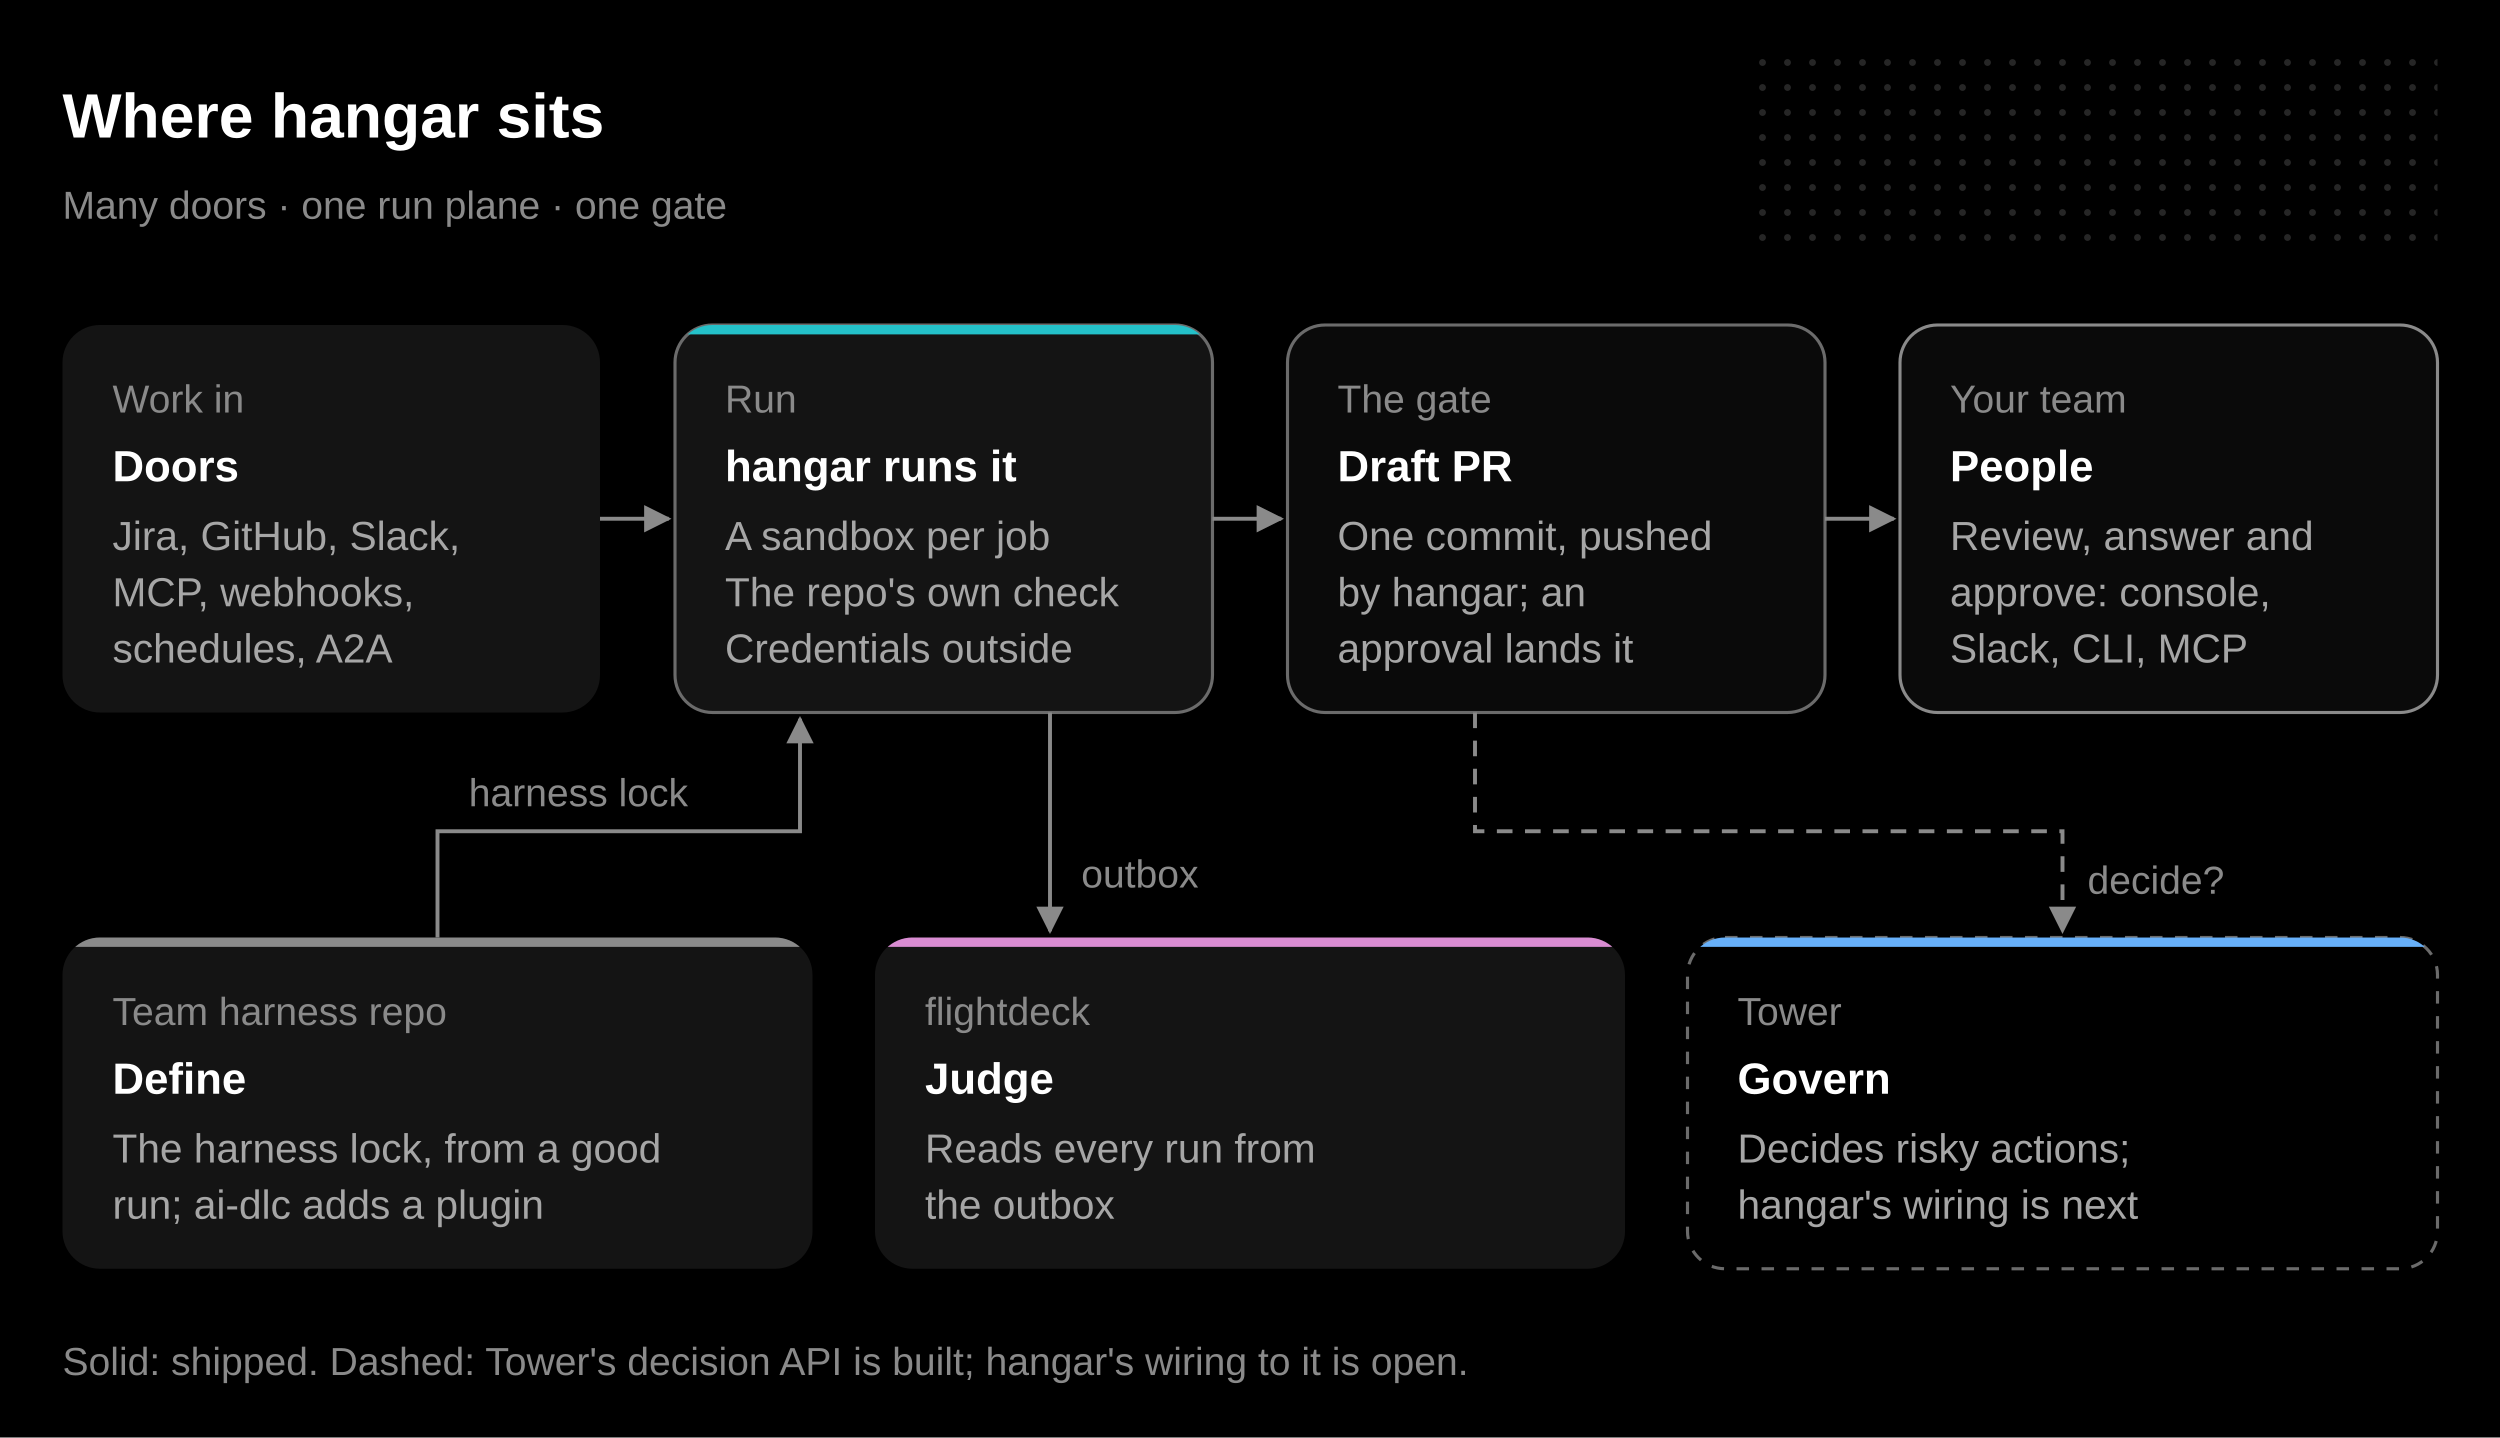
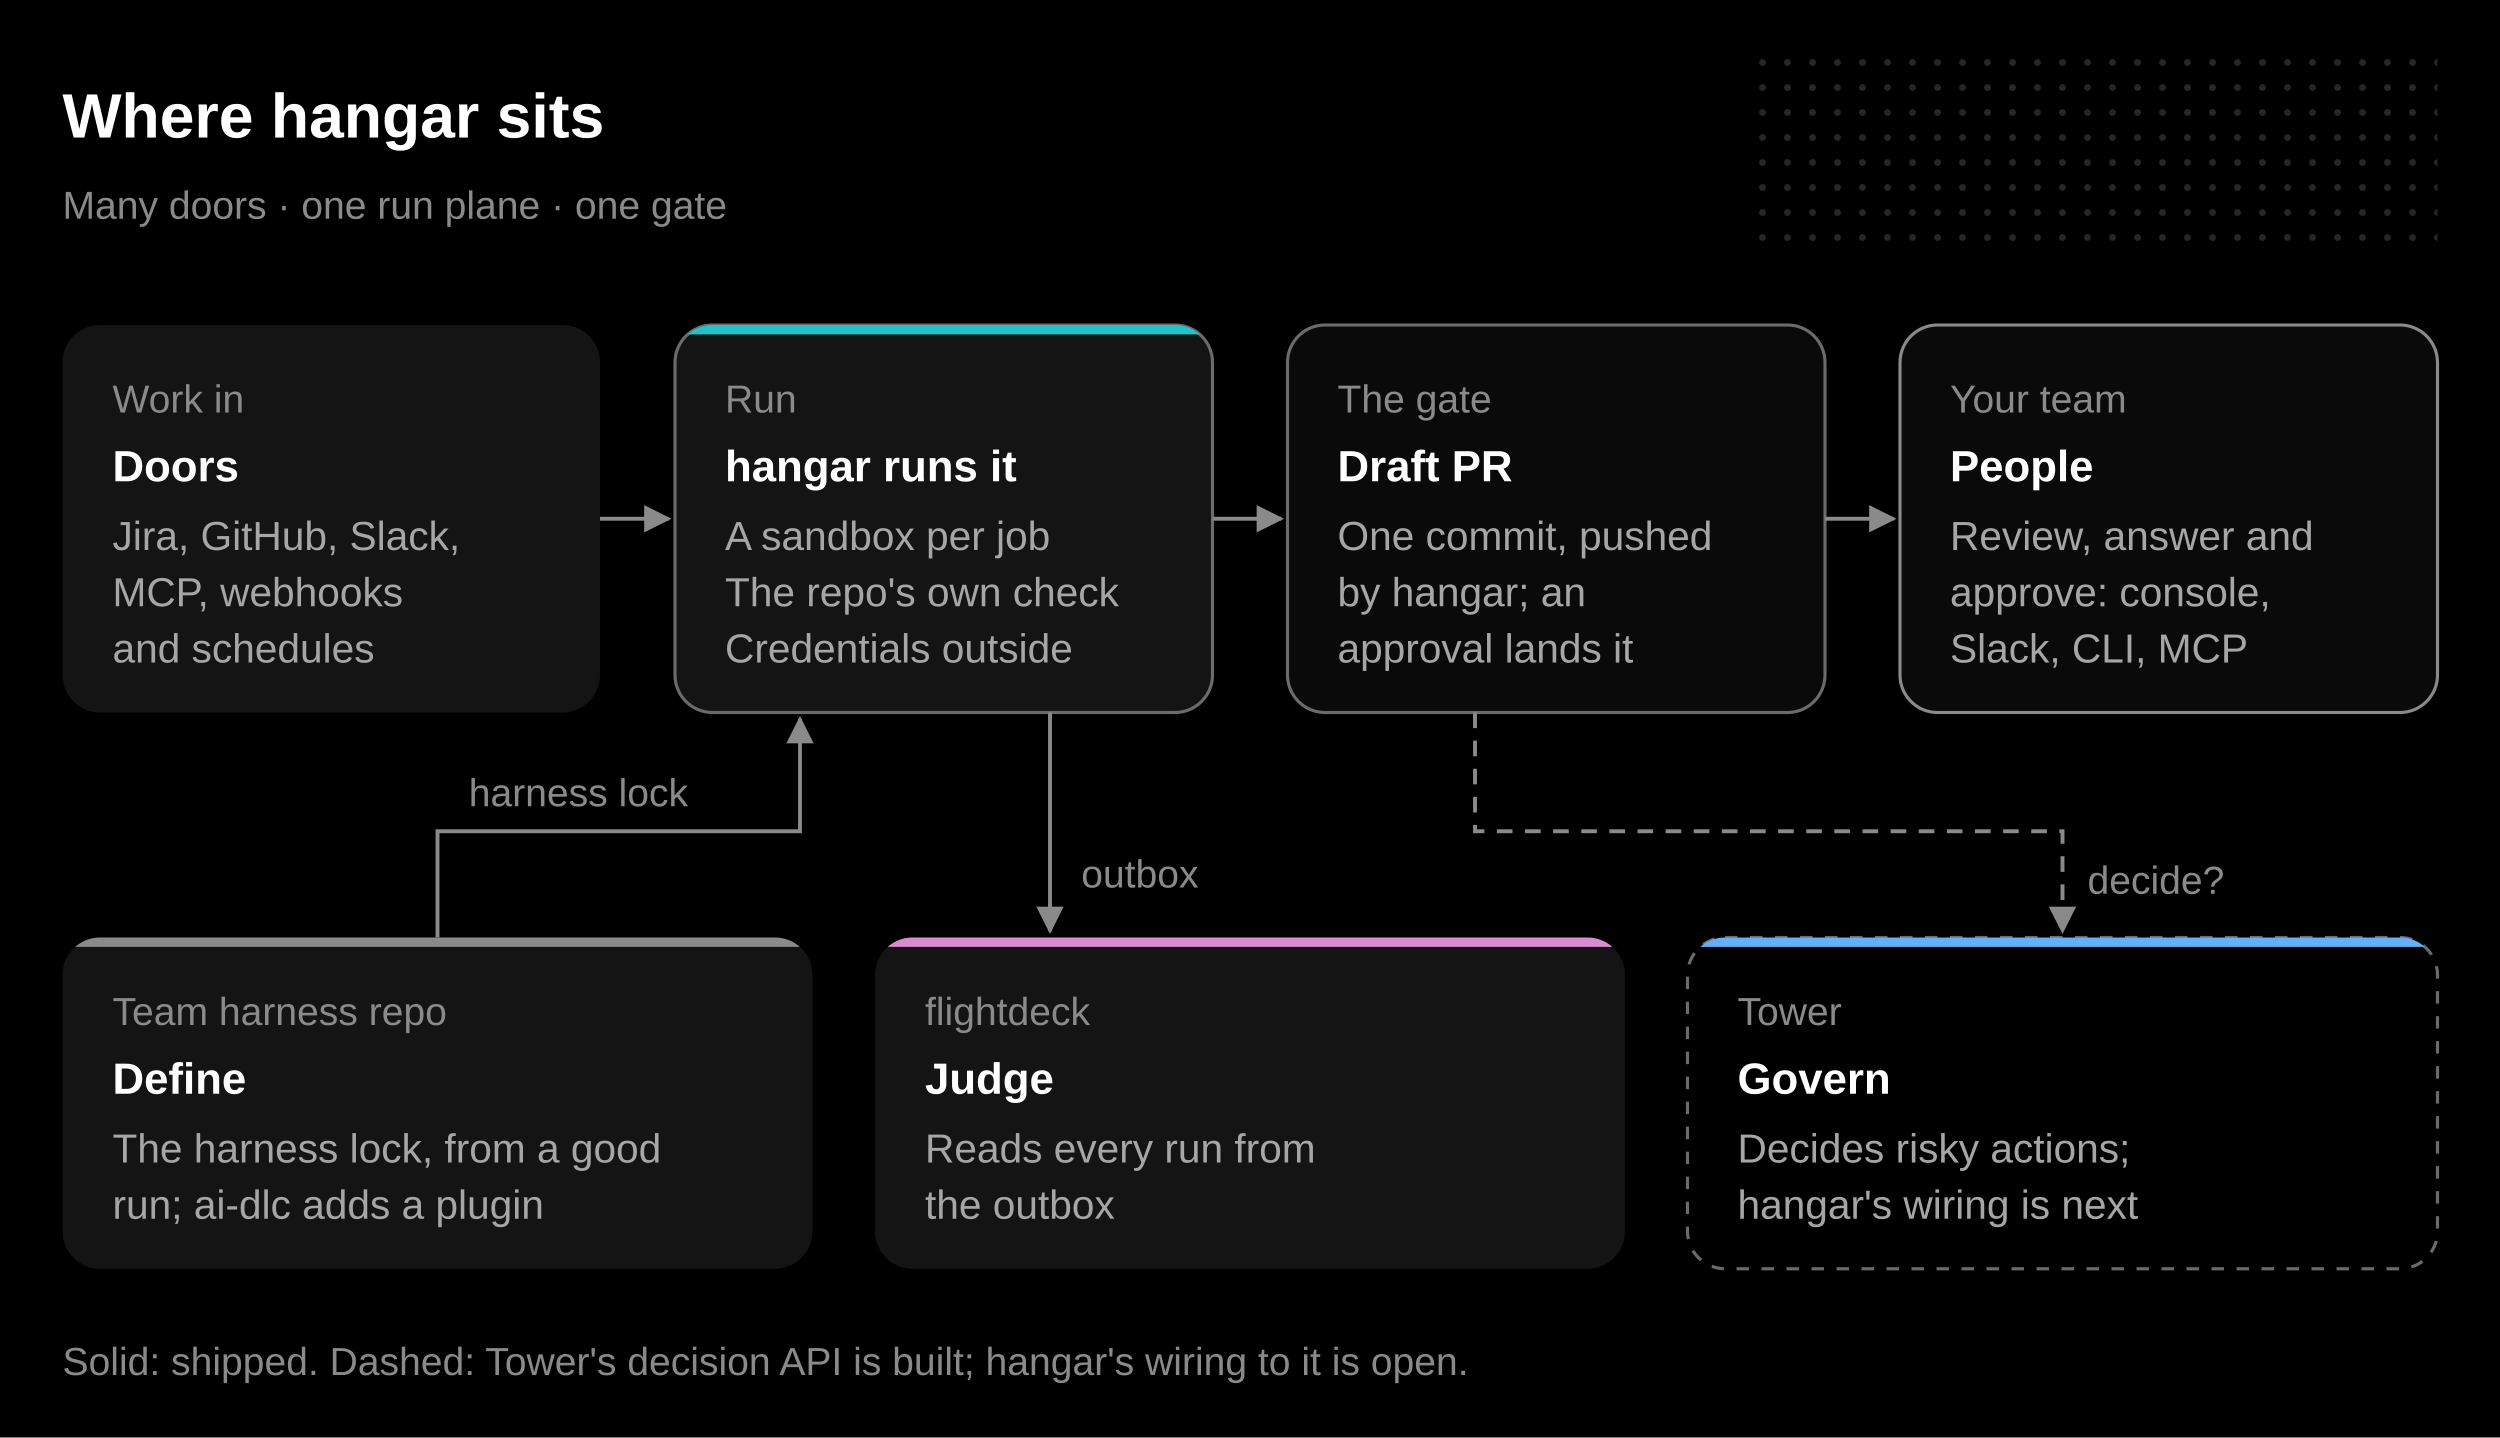
<svg xmlns="http://www.w3.org/2000/svg" class="af-d" viewBox="0 0 800 460" role="img" aria-label="Where hangar sits">
  <style>
  .af-d .bg { fill: var(--af-canvas, #000000); }
  .af-d .box { fill: var(--af-raised, #141414); }
  .af-d .box-hub { fill: var(--af-raised, #141414); stroke: var(--af-line-strong, #6B6B6B); stroke-width: 1; }
  .af-d .box-plan { fill: none; stroke: var(--af-line-strong, #6B6B6B); stroke-width: 1; stroke-dasharray: 4 4; }
  .af-d .box-ext { fill: var(--af-surface, #0A0A0A); stroke: var(--af-line-strong, #6B6B6B); stroke-width: 1; }
  .af-d .person { fill: var(--af-surface, #0A0A0A); stroke: var(--af-fg-subtle, #8A8A8A); stroke-width: 1; }
  .af-d .name { font: 700 16px "Archivo", "Helvetica Neue", Arial, sans-serif; font-stretch: 125%; fill: var(--af-fg, #FFFFFF); }
  .af-d .name-s { font: 700 14px "Archivo", "Helvetica Neue", Arial, sans-serif; font-stretch: 125%; fill: var(--af-fg, #FFFFFF); }
  .af-d .title { font: 700 20px "Archivo", "Helvetica Neue", Arial, sans-serif; font-stretch: 125%; fill: var(--af-fg, #FFFFFF); }
  .af-d .body { font: 400 13px "Red Hat Text", "Helvetica Neue", Arial, sans-serif; fill: var(--af-fg-muted, #A6A6A6); }
  .af-d .lbl { font: 500 12.5px "Red Hat Text", "Helvetica Neue", Arial, sans-serif; fill: var(--af-fg-subtle, #8A8A8A); }
  .af-d .edge { fill: none; stroke: var(--af-fg-subtle, #8A8A8A); stroke-width: 1.25; }
  .af-d .edge-plan { fill: none; stroke: var(--af-fg-subtle, #8A8A8A); stroke-width: 1.25; stroke-dasharray: 5 4; }
  .af-d .elabel { font: 400 12.5px "Red Hat Text", "Helvetica Neue", Arial, sans-serif; fill: var(--af-fg-subtle, #8A8A8A); }
  .af-d .arrowhead { fill: var(--af-fg-subtle, #8A8A8A); }
  .af-d .dot { fill: var(--af-dot-field, #262626); }
</style>
  <defs>
    <marker id="suite-arrow" viewBox="0 0 10 10" refX="9" refY="5" markerWidth="7" markerHeight="7" orient="auto-start-reverse">
      <path class="arrowhead" d="M0 0L10 5L0 10z" />
    </marker>
  </defs>
  <rect class="bg" width="800" height="460" />
  <pattern id="suite-dots" width="8" height="8" patternUnits="userSpaceOnUse">
    <circle class="dot" cx="4" cy="4" r="1.1" />
  </pattern>
  <rect x="560" y="16" width="220" height="64" fill="url(#suite-dots)" />
  <text class="title" x="20" y="44" text-anchor="start">Where hangar sits</text>
  <text class="lbl" x="20" y="70" text-anchor="start">Many doors  ·  one run plane  ·  one gate</text>
  <rect class="box" x="20" y="104" width="172" height="124" rx="12" />
  <text class="lbl" x="36" y="132">Work in</text>
  <text class="name-s" x="36" y="154">Doors</text>
  <text class="body" x="36" y="176">Jira, GitHub, Slack,</text>
-   <text class="body" x="36" y="194">MCP, webhooks,</text>
-   <text class="body" x="36" y="212">schedules, A2A</text>
+   <text class="body" x="36" y="194">MCP, webhooks</text>
+   <text class="body" x="36" y="212">and schedules</text>
  <rect class="box-hub" x="216" y="104" width="172" height="124" rx="12" />
  <clipPath id="suite-pe216-104-172-124">
    <rect x="216" y="104" width="172" height="124" rx="12" />
  </clipPath>
  <rect x="216" y="104" width="172" height="3" fill="var(--af-product-hangar, #24C1C9)" clip-path="url(#suite-pe216-104-172-124)" />
  <text class="lbl" x="232" y="132">Run</text>
  <text class="name-s" x="232" y="154">hangar runs it</text>
  <text class="body" x="232" y="176">A sandbox per job</text>
  <text class="body" x="232" y="194">The repo's own check</text>
  <text class="body" x="232" y="212">Credentials outside</text>
  <rect class="box-ext" x="412" y="104" width="172" height="124" rx="12" />
  <text class="lbl" x="428" y="132">The gate</text>
  <text class="name-s" x="428" y="154">Draft PR</text>
  <text class="body" x="428" y="176">One commit, pushed</text>
  <text class="body" x="428" y="194">by hangar; an</text>
  <text class="body" x="428" y="212">approval lands it</text>
  <rect class="person" x="608" y="104" width="172" height="124" rx="12" />
  <text class="lbl" x="624" y="132">Your team</text>
  <text class="name-s" x="624" y="154">People</text>
  <text class="body" x="624" y="176">Review, answer and</text>
  <text class="body" x="624" y="194">approve: console,</text>
  <text class="body" x="624" y="212">Slack, CLI, MCP</text>
  <path class="edge" d="M192 166H214" marker-end="url(#suite-arrow)" />
  <path class="edge" d="M388 166H410" marker-end="url(#suite-arrow)" />
  <path class="edge" d="M584 166H606" marker-end="url(#suite-arrow)" />
  <rect class="box" x="20" y="300" width="240" height="106" rx="12" />
  <clipPath id="suite-pe20-300-240-106">
    <rect x="20" y="300" width="240" height="106" rx="12" />
  </clipPath>
  <rect x="20" y="300" width="240" height="3" fill="var(--af-fg-subtle, #8A8A8A)" clip-path="url(#suite-pe20-300-240-106)" />
  <text class="lbl" x="36" y="328">Team harness repo</text>
  <text class="name-s" x="36" y="350">Define</text>
  <text class="body" x="36" y="372">The harness lock, from a good</text>
  <text class="body" x="36" y="390">run; ai-dlc adds a plugin</text>
  <rect class="box" x="280" y="300" width="240" height="106" rx="12" />
  <clipPath id="suite-pe280-300-240-106">
    <rect x="280" y="300" width="240" height="106" rx="12" />
  </clipPath>
  <rect x="280" y="300" width="240" height="3" fill="var(--af-product-flightdeck, #D98CD2)" clip-path="url(#suite-pe280-300-240-106)" />
  <text class="lbl" x="296" y="328">flightdeck</text>
  <text class="name-s" x="296" y="350">Judge</text>
  <text class="body" x="296" y="372">Reads every run from</text>
  <text class="body" x="296" y="390">the outbox</text>
  <rect class="box-plan" x="540" y="300" width="240" height="106" rx="12" />
  <clipPath id="suite-pe540-300-240-106">
    <rect x="540" y="300" width="240" height="106" rx="12" />
  </clipPath>
  <rect x="540" y="300" width="240" height="3" fill="var(--af-product-tower, #67B0F9)" clip-path="url(#suite-pe540-300-240-106)" />
  <text class="lbl" x="556" y="328">Tower</text>
  <text class="name-s" x="556" y="350">Govern</text>
  <text class="body" x="556" y="372">Decides risky actions;</text>
  <text class="body" x="556" y="390">hangar's wiring is next</text>
  <path class="edge" d="M140 300V266H256V230" marker-end="url(#suite-arrow)" />
  <text class="elabel" x="150" y="258" text-anchor="start">harness lock</text>
  <path class="edge" d="M336 228V298" marker-end="url(#suite-arrow)" />
  <text class="elabel" x="346" y="284" text-anchor="start">outbox</text>
  <path class="edge-plan" d="M472 228V266H660V298" marker-end="url(#suite-arrow)" />
  <text class="elabel" x="668" y="286" text-anchor="start">decide?</text>
  <text class="elabel" x="20" y="440" text-anchor="start">Solid: shipped. Dashed: Tower's decision API is built; hangar's wiring to it is open.</text>
</svg>
